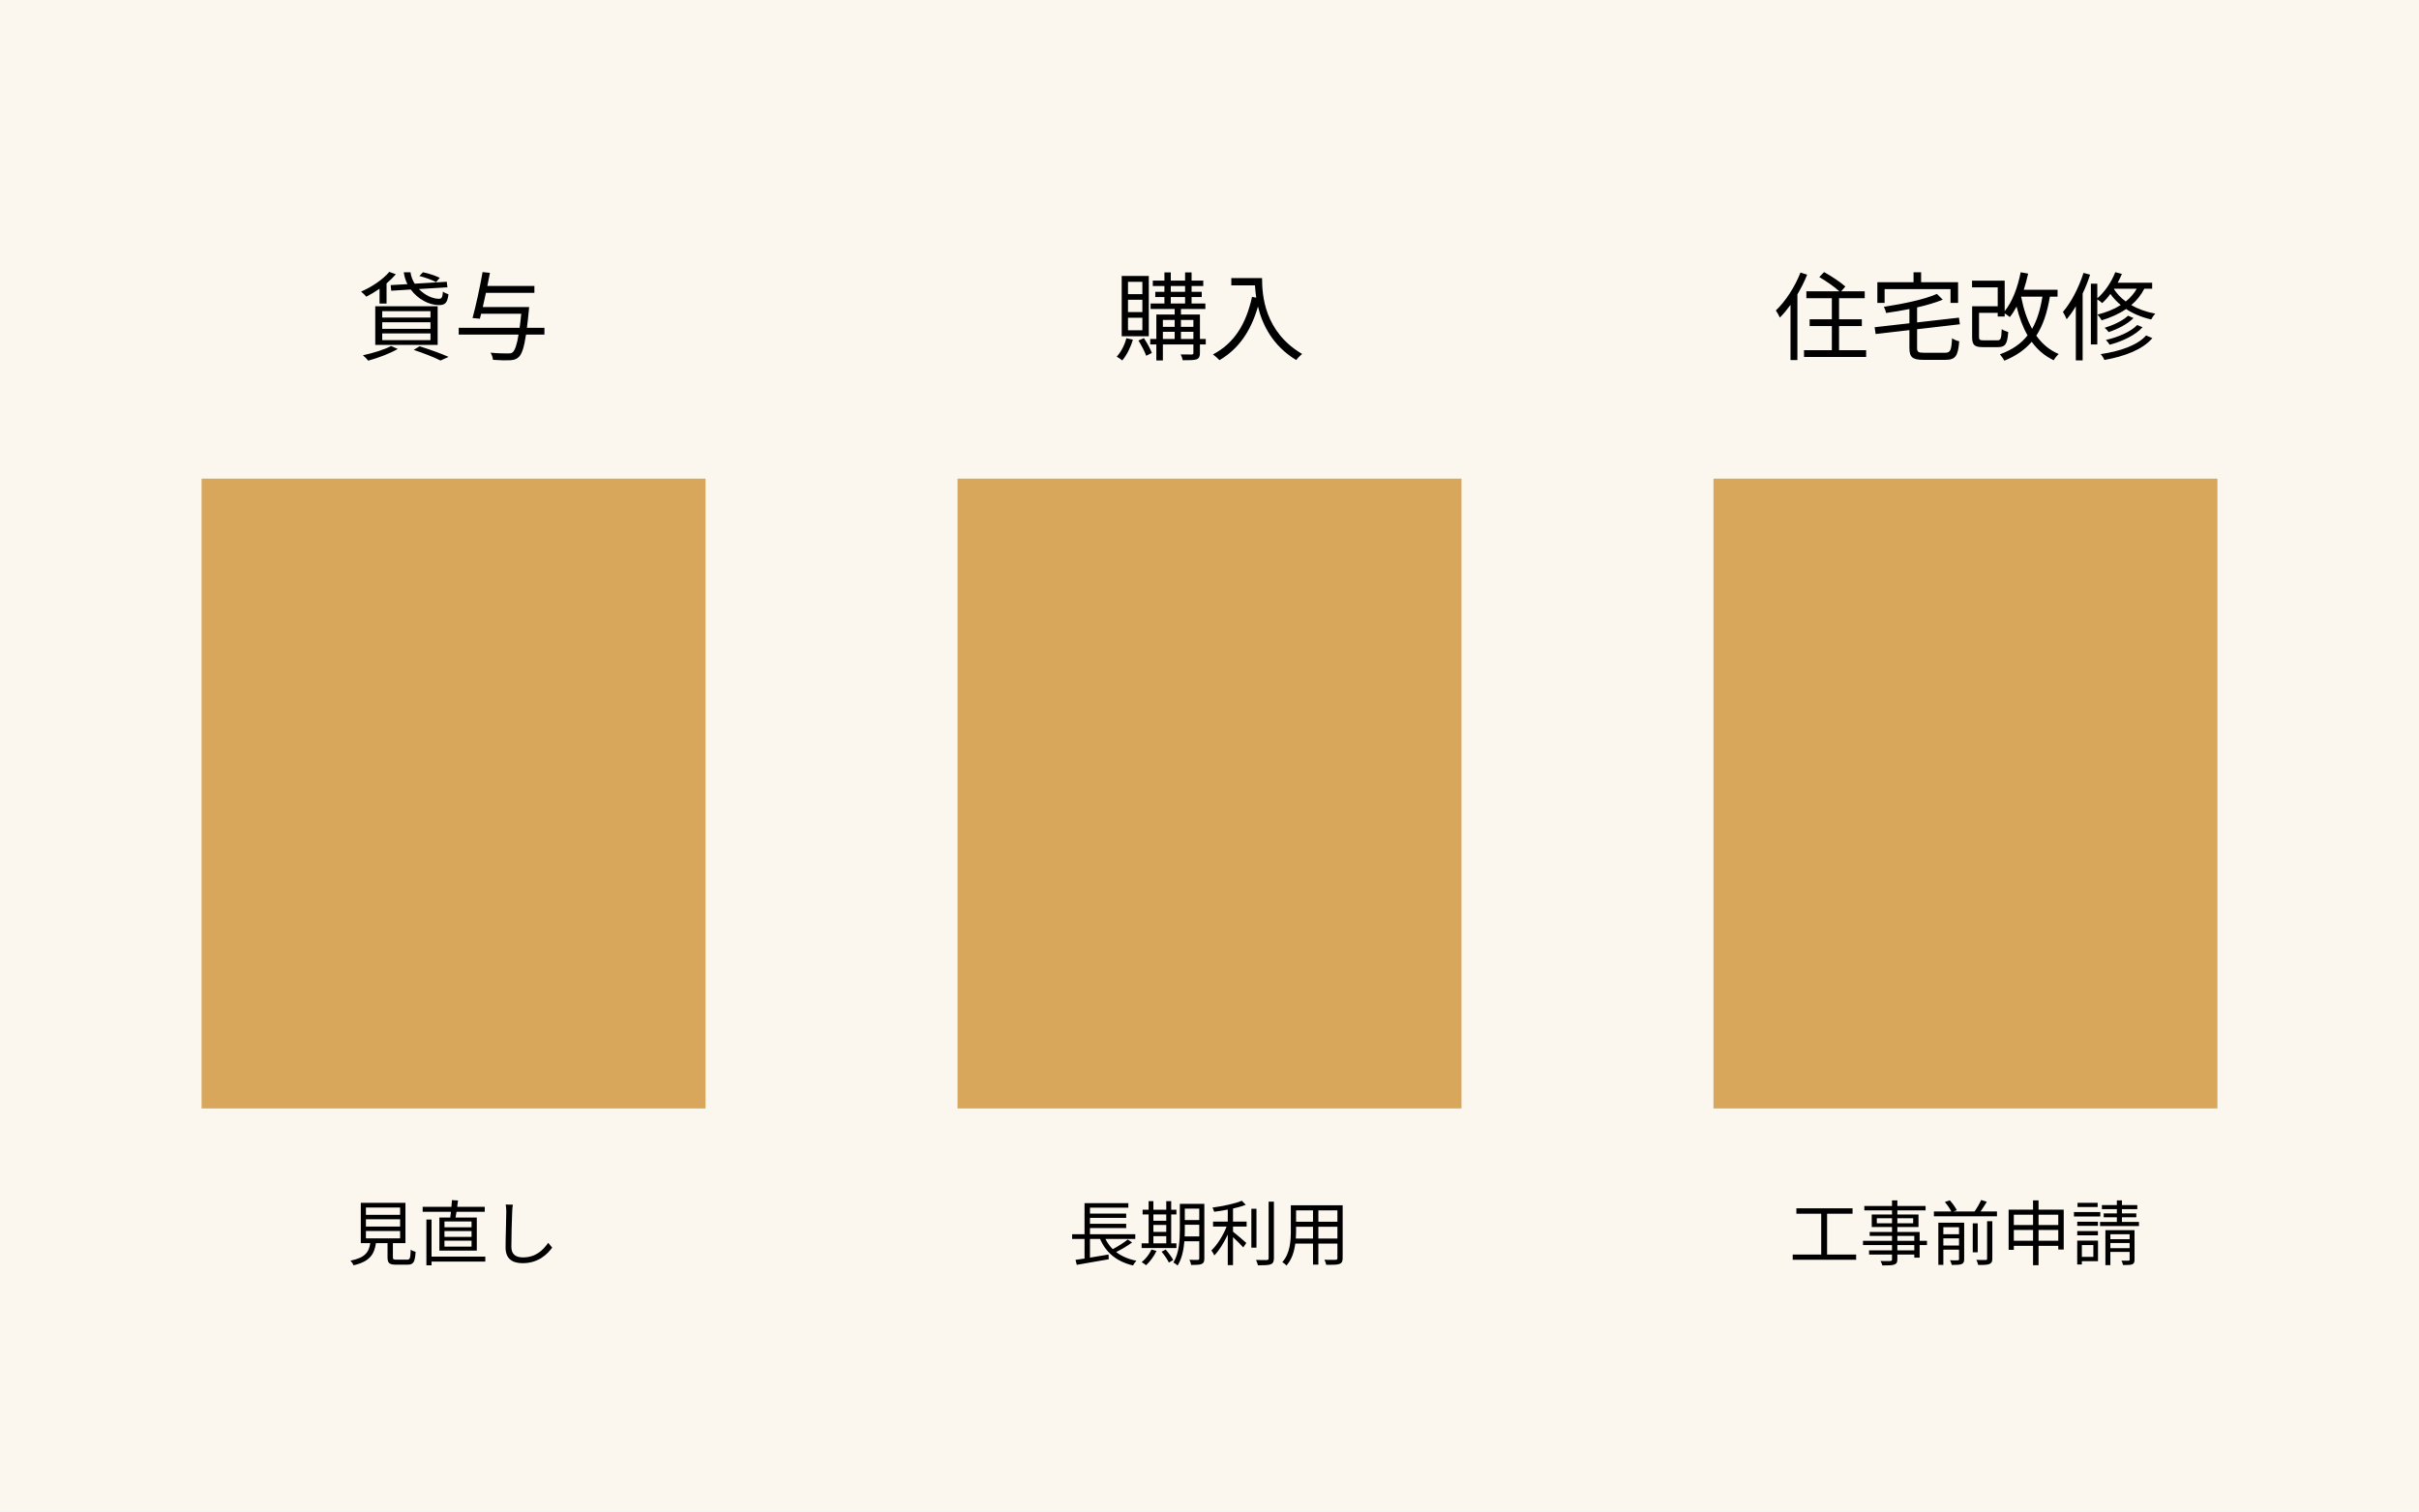
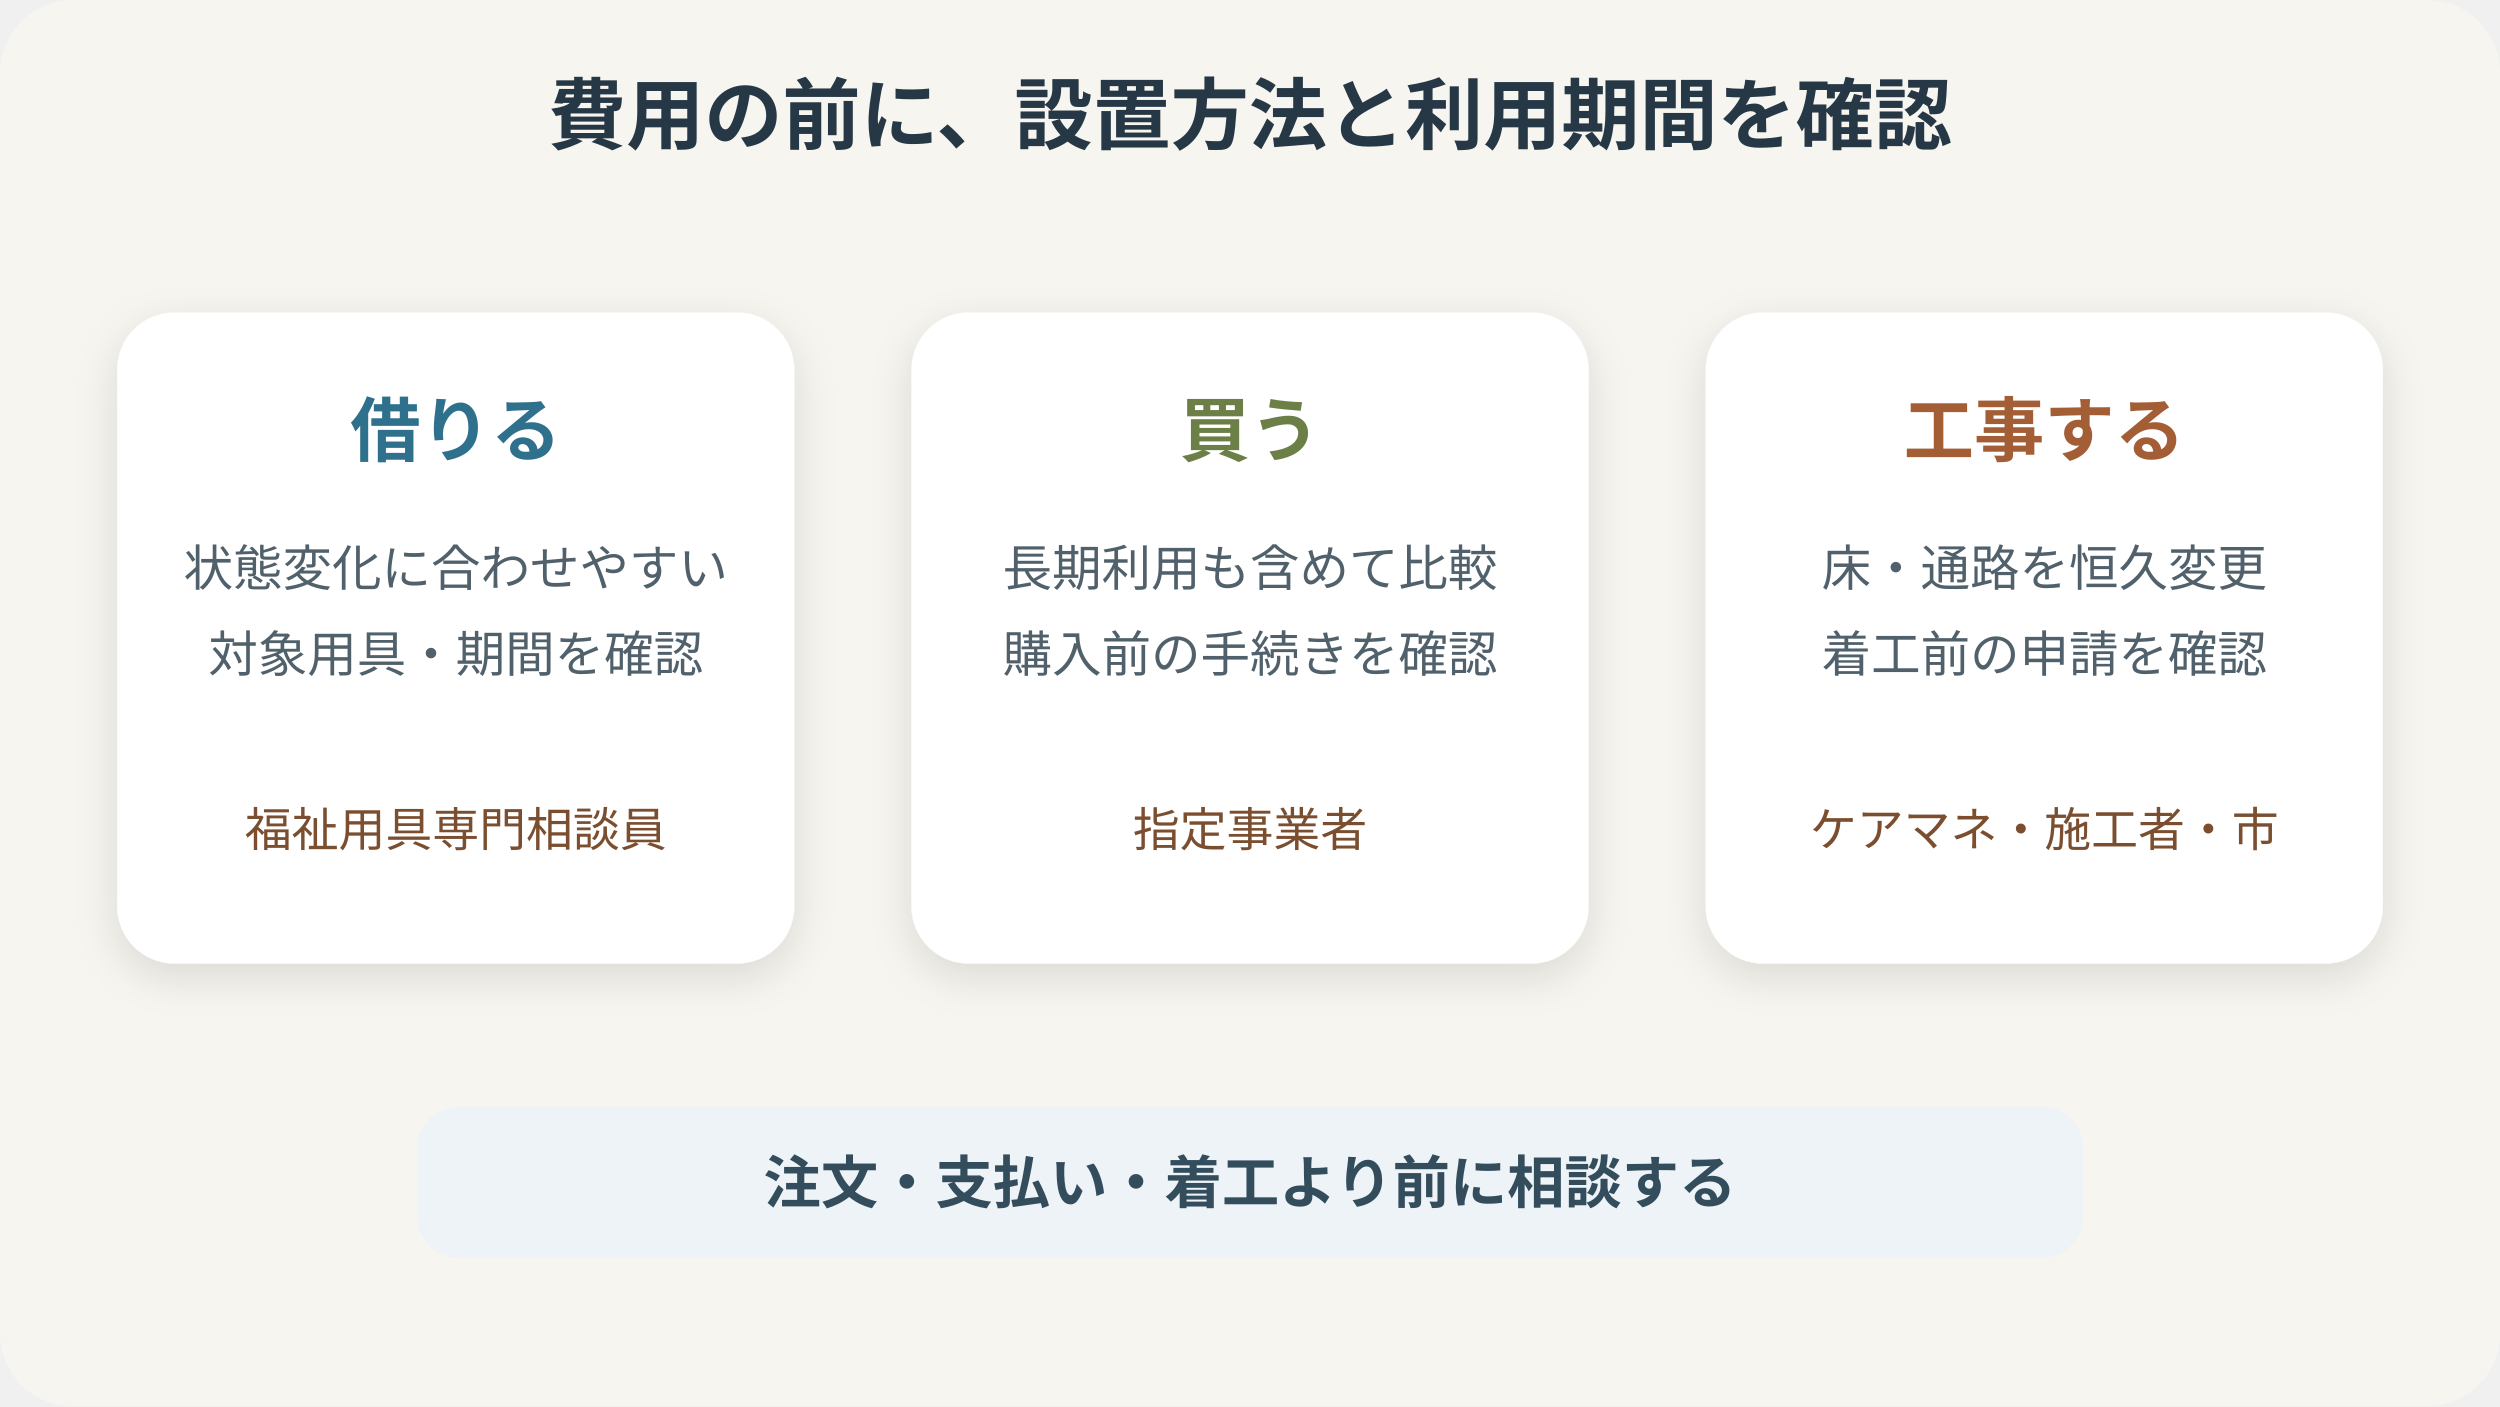
- <svg xmlns="http://www.w3.org/2000/svg" width="960" height="600" data-illustration="iwata-editorial">
-   <rect width="960" height="600" fill="#fbf7ef" />
-   <g font-size="38" text-anchor="middle">
-     <text x="180" y="140">貸与</text>
-     <text x="480" y="140">購入</text>
-     <text x="780" y="140">住宅改修</text>
-   </g>
-   <g fill="#d9a75c">
-     <rect x="80" y="190" width="200" height="250" />
-     <rect x="380" y="190" width="200" height="250" />
-     <rect x="680" y="190" width="200" height="250" />
-   </g>
-   <g font-size="28" text-anchor="middle">
-     <text x="180" y="500">見直し</text>
-     <text x="480" y="500">長期利用</text>
-     <text x="780" y="500">工事前申請</text>
+ <svg xmlns="http://www.w3.org/2000/svg" data-illustration="iwata-editorial" width="960" height="540" viewBox="0 0 960 540" role="img" aria-labelledby="title desc">
+   <defs>
+     <filter id="shadow" x="-10%" y="-10%" width="120%" height="130%">
+       <feDropShadow dx="0" dy="5" stdDeviation="8" flood-opacity=".12" />
+     </filter>
+   </defs>
+   <rect width="100%" height="100%" rx="28" fill="#f7f5ef" />
+   <text x="480" y="55" text-anchor="middle" font-family="sans-serif" font-size="30" font-weight="700" fill="#263746">費用の前に、設置方法と利用期間を確認</text>
+   <g font-family="sans-serif" text-anchor="middle">
+     <g filter="url(#shadow)">
+       <rect x="45" y="120" width="260" height="250" rx="22" fill="#fff" />
+       <rect x="350" y="120" width="260" height="250" rx="22" fill="#fff" />
+       <rect x="655" y="120" width="260" height="250" rx="22" fill="#fff" />
+     </g>
+     <g font-size="27" font-weight="700">
+       <text x="175" y="175" fill="#2f708d">借りる</text>
+       <text x="480" y="175" fill="#6c7f46">買う</text>
+       <text x="785" y="175" fill="#a35e36">工事する</text>
+     </g>
+     <g font-size="19" fill="#51616c">
+       <text x="175" y="225">状態変化に合わせやすい</text>
+       <text x="175" y="258">対象用具・期間を確認</text>
+       <text x="480" y="225">長期利用も含めて比較</text>
+       <text x="480" y="258">購入前の手続きを確認</text>
+       <text x="785" y="225">床・通路を恒久変更</text>
+       <text x="785" y="258">着工前の申請を確認</text>
+     </g>
+     <g font-size="18" fill="#7a4e2f">
+       <text x="175" y="325">福祉用具専門相談員</text>
+       <text x="480" y="325">指定事業者</text>
+       <text x="785" y="325">ケアマネ・施工者・市</text>
+     </g>
+     <rect x="160" y="425" width="640" height="58" rx="16" fill="#edf3f6" />
+     <text x="480" y="462" font-size="22" font-weight="700" fill="#334d5c">注文・支払い・着工より前に相談する</text>
  </g>
</svg>
